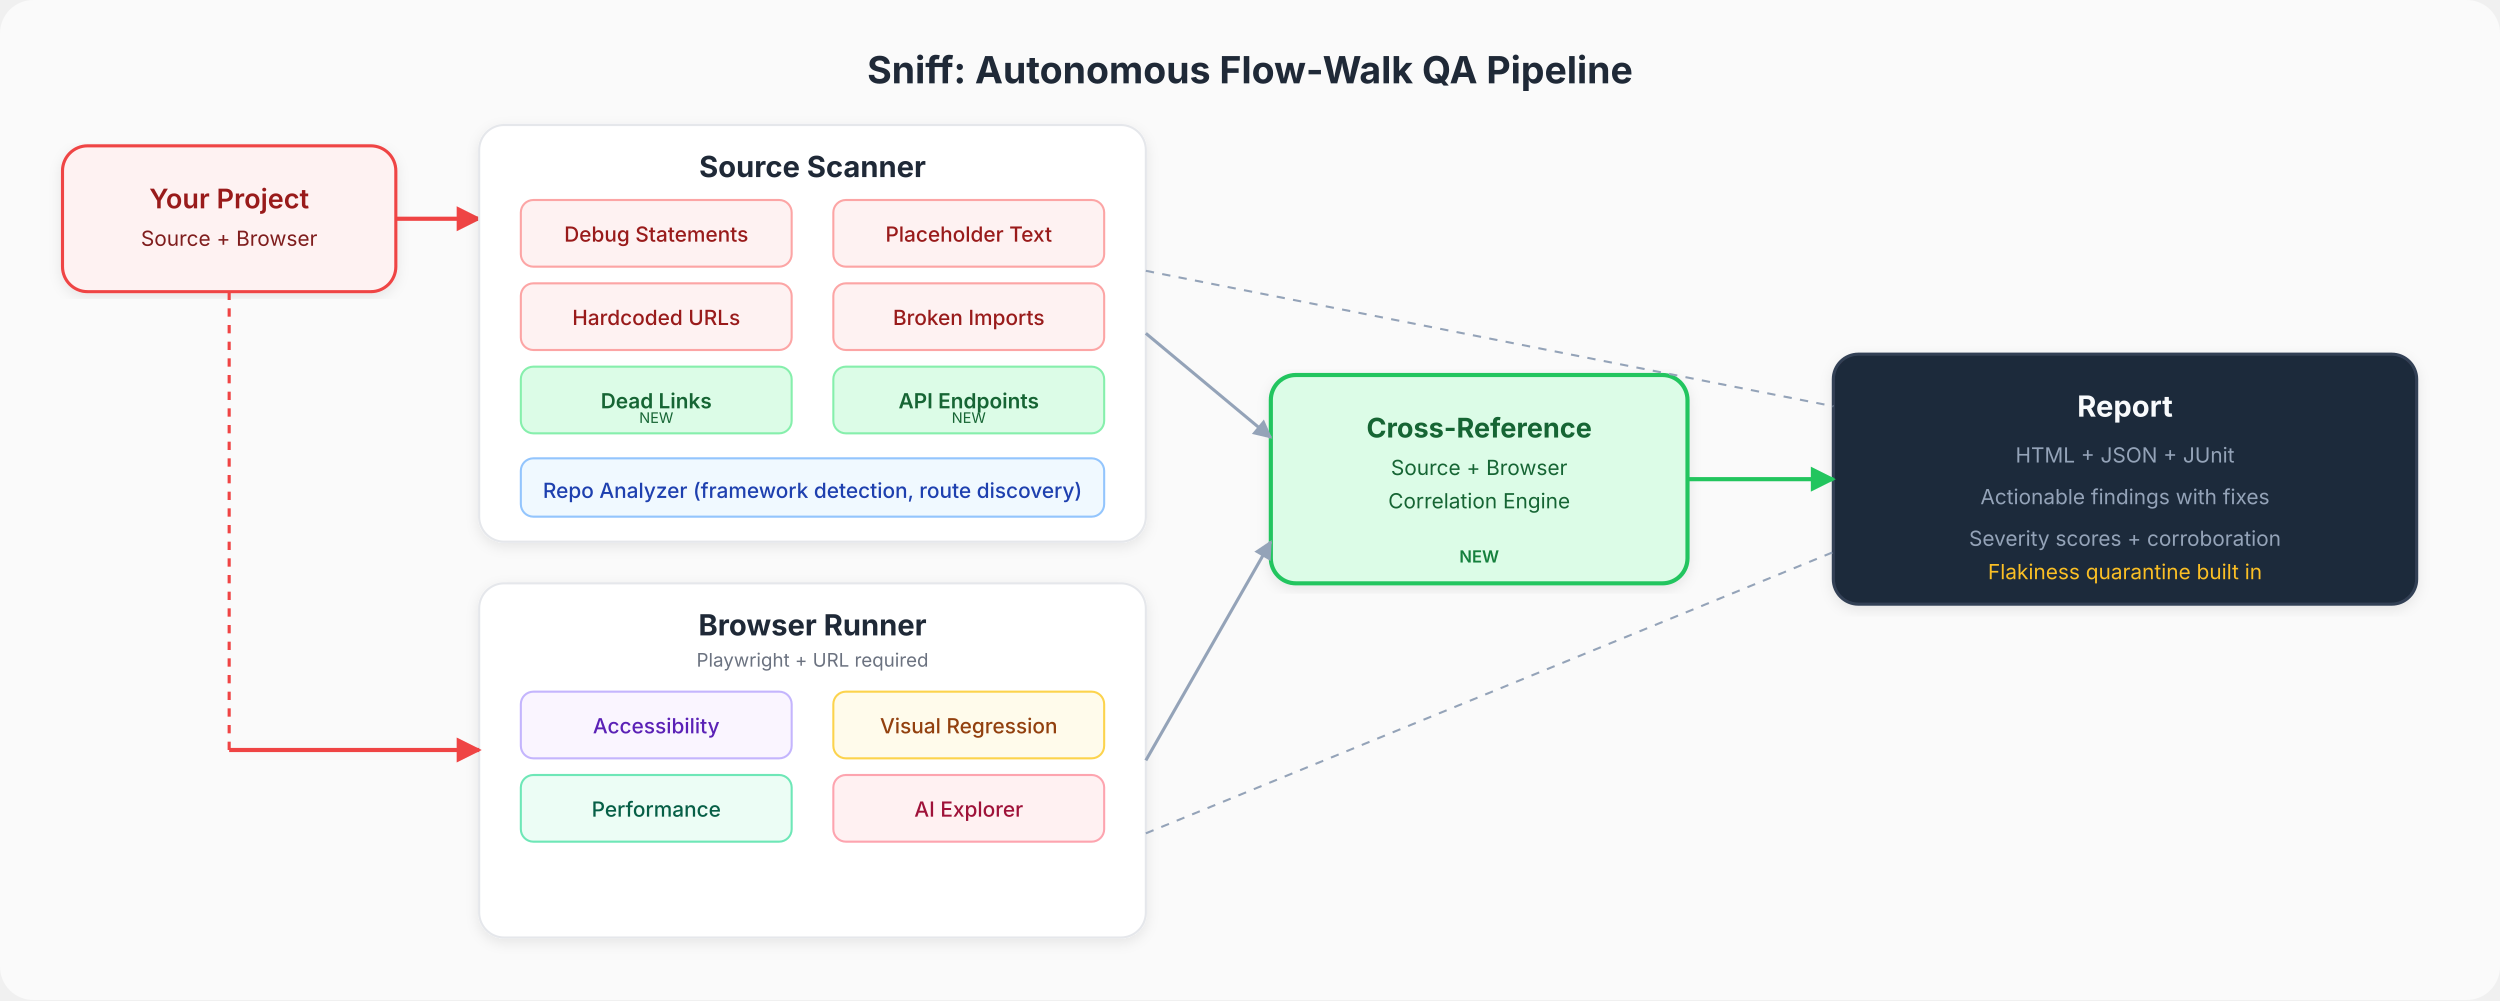
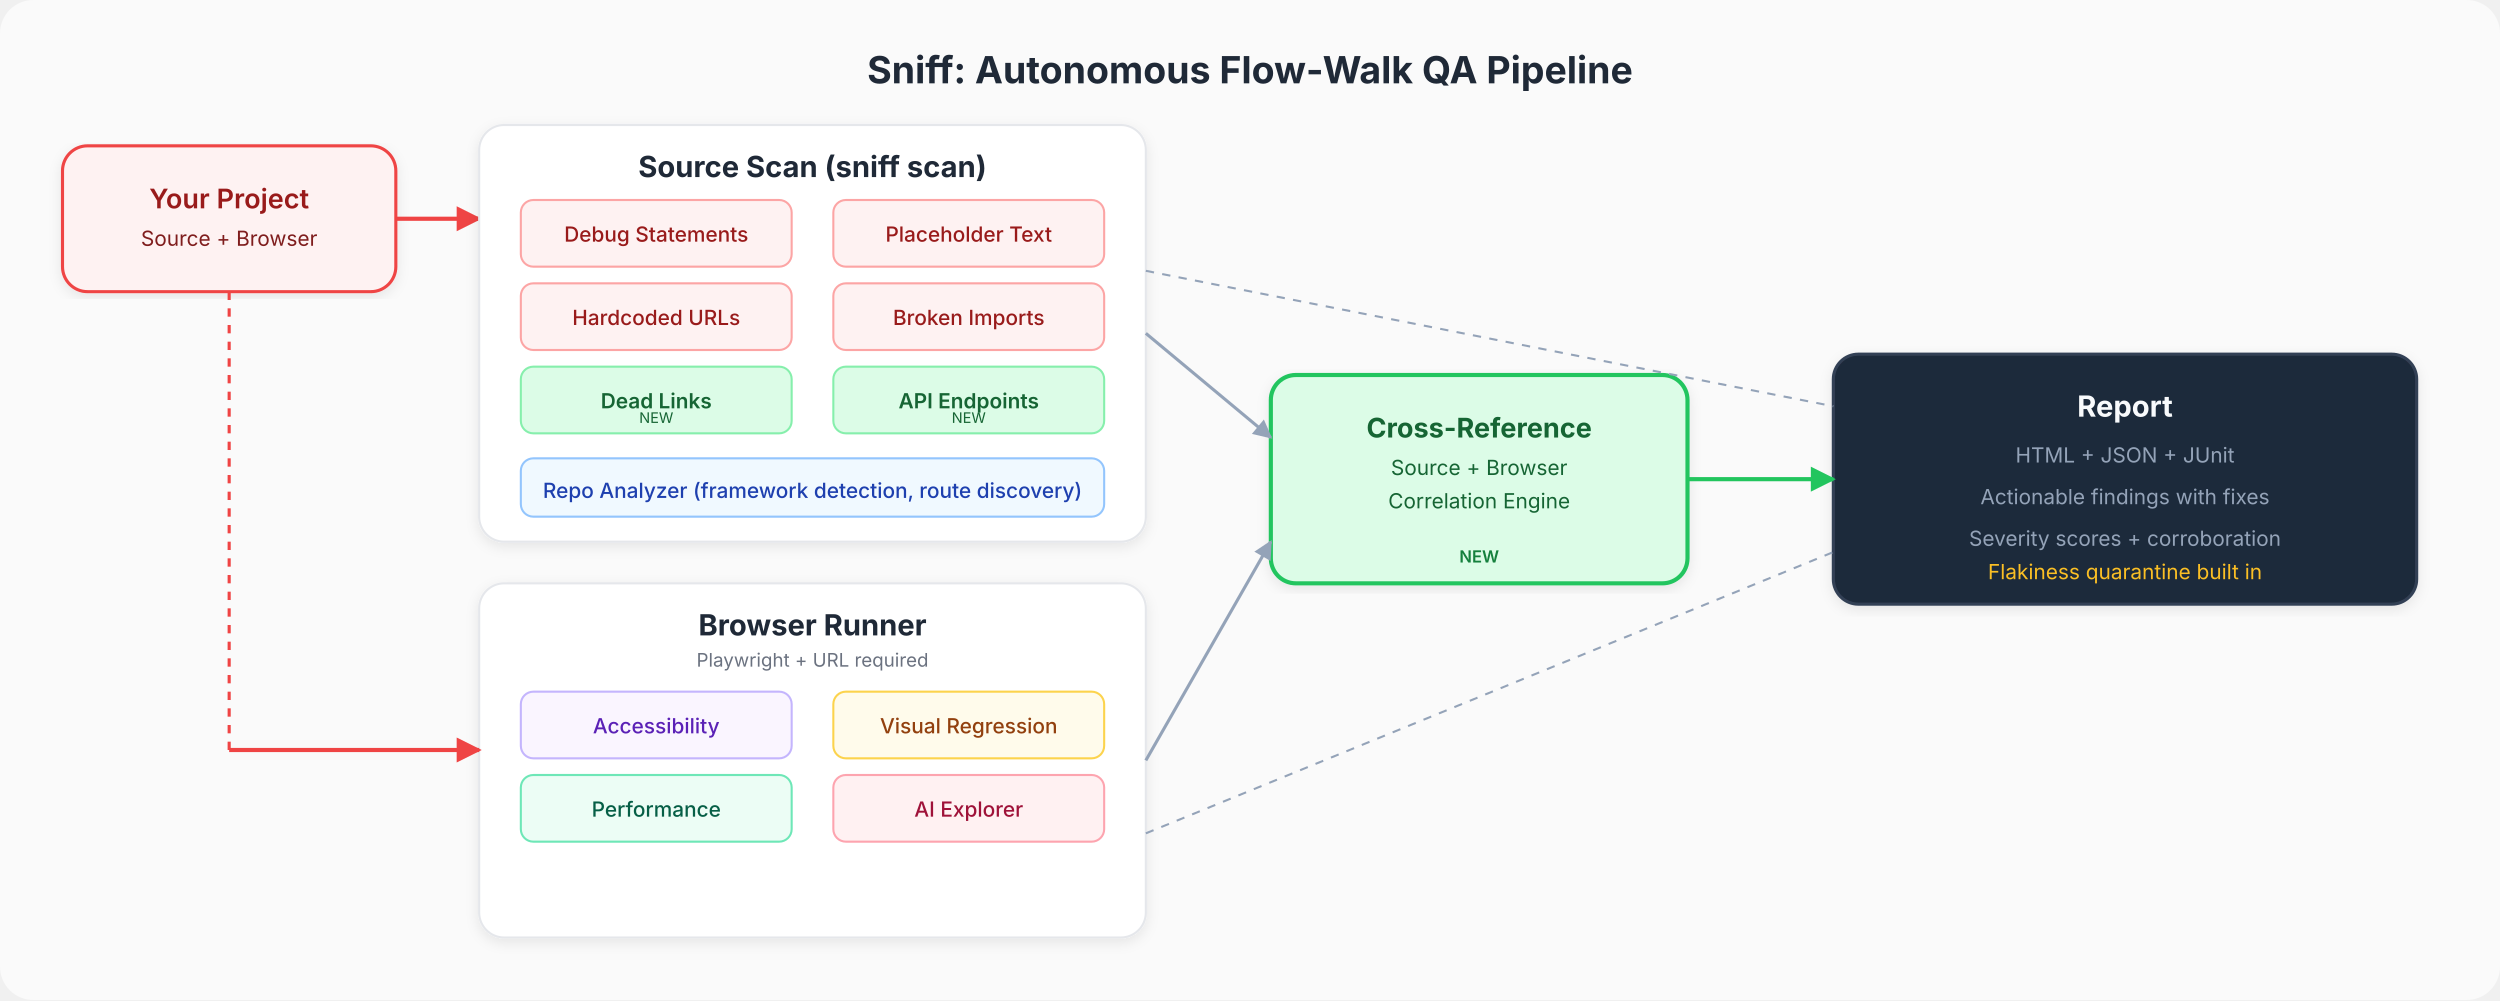
<svg xmlns="http://www.w3.org/2000/svg" viewBox="0 0 1200 480" font-family="-apple-system, system-ui, sans-serif">
  <defs>
    <filter id="shadow" x="-5%" y="-5%" width="110%" height="110%">
      <feDropShadow dx="0" dy="2" stdDeviation="3" flood-color="#00000015" />
    </filter>
  </defs>
  <rect width="1200" height="480" rx="16" fill="#fafafa" />
  <text x="600" y="40" text-anchor="middle" font-size="18" font-weight="700" fill="#1f2937">Sniff: Autonomous Flow-Walk QA Pipeline</text>
  <rect x="30" y="70" width="160" height="70" rx="12" fill="#fef2f2" stroke="#ef4444" stroke-width="1.5" filter="url(#shadow)" />
  <text x="110" y="100" text-anchor="middle" font-size="13" font-weight="600" fill="#991b1b">Your Project</text>
  <text x="110" y="118" text-anchor="middle" font-size="10" fill="#7f1d1d">Source + Browser</text>
  <line x1="190" y1="105" x2="230" y2="105" stroke="#ef4444" stroke-width="2" marker-end="url(#arrowRed)" />
  <defs>
    <marker id="arrowRed" viewBox="0 0 10 10" refX="9" refY="5" markerWidth="6" markerHeight="6" orient="auto">
      <path d="M 0 0 L 10 5 L 0 10 z" fill="#ef4444" />
    </marker>
  </defs>
  <rect x="230" y="60" width="320" height="200" rx="12" fill="#fff" stroke="#e5e7eb" stroke-width="1" filter="url(#shadow)" />
-   <text x="390" y="85" text-anchor="middle" font-size="14" font-weight="700" fill="#1f2937">Source Scanner</text>
+   <text x="390" y="85" text-anchor="middle" font-size="14" font-weight="700" fill="#1f2937">Source Scan (sniff scan)</text>
  <rect x="250" y="96" width="130" height="32" rx="6" fill="#fef2f2" stroke="#fca5a5" stroke-width="1" />
  <text x="315" y="116" text-anchor="middle" font-size="10" font-weight="500" fill="#991b1b">Debug Statements</text>
  <rect x="400" y="96" width="130" height="32" rx="6" fill="#fef2f2" stroke="#fca5a5" stroke-width="1" />
  <text x="465" y="116" text-anchor="middle" font-size="10" font-weight="500" fill="#991b1b">Placeholder Text</text>
  <rect x="250" y="136" width="130" height="32" rx="6" fill="#fef2f2" stroke="#fca5a5" stroke-width="1" />
  <text x="315" y="156" text-anchor="middle" font-size="10" font-weight="500" fill="#991b1b">Hardcoded URLs</text>
  <rect x="400" y="136" width="130" height="32" rx="6" fill="#fef2f2" stroke="#fca5a5" stroke-width="1" />
  <text x="465" y="156" text-anchor="middle" font-size="10" font-weight="500" fill="#991b1b">Broken Imports</text>
  <rect x="250" y="176" width="130" height="32" rx="6" fill="#dcfce7" stroke="#86efac" stroke-width="1" />
  <text x="315" y="196" text-anchor="middle" font-size="10" font-weight="600" fill="#166534">Dead Links</text>
  <text x="315" y="203" text-anchor="middle" font-size="7" fill="#166534">NEW</text>
  <rect x="400" y="176" width="130" height="32" rx="6" fill="#dcfce7" stroke="#86efac" stroke-width="1" />
  <text x="465" y="196" text-anchor="middle" font-size="10" font-weight="600" fill="#166534">API Endpoints</text>
  <text x="465" y="203" text-anchor="middle" font-size="7" fill="#166534">NEW</text>
  <rect x="250" y="220" width="280" height="28" rx="6" fill="#f0f9ff" stroke="#93c5fd" stroke-width="1" />
  <text x="390" y="239" text-anchor="middle" font-size="10" font-weight="500" fill="#1e40af">Repo Analyzer (framework detection, route discovery)</text>
  <rect x="230" y="280" width="320" height="170" rx="12" fill="#fff" stroke="#e5e7eb" stroke-width="1" filter="url(#shadow)" />
  <text x="390" y="305" text-anchor="middle" font-size="14" font-weight="700" fill="#1f2937">Browser Runner</text>
  <text x="390" y="320" text-anchor="middle" font-size="9" fill="#6b7280">Playwright + URL required</text>
  <rect x="250" y="332" width="130" height="32" rx="6" fill="#faf5ff" stroke="#c4b5fd" stroke-width="1" />
  <text x="315" y="352" text-anchor="middle" font-size="10" font-weight="500" fill="#5b21b6">Accessibility</text>
  <rect x="400" y="332" width="130" height="32" rx="6" fill="#fffbeb" stroke="#fcd34d" stroke-width="1" />
  <text x="465" y="352" text-anchor="middle" font-size="10" font-weight="500" fill="#92400e">Visual Regression</text>
  <rect x="250" y="372" width="130" height="32" rx="6" fill="#ecfdf5" stroke="#6ee7b7" stroke-width="1" />
  <text x="315" y="392" text-anchor="middle" font-size="10" font-weight="500" fill="#065f46">Performance</text>
  <rect x="400" y="372" width="130" height="32" rx="6" fill="#fff1f2" stroke="#fda4af" stroke-width="1" />
  <text x="465" y="392" text-anchor="middle" font-size="10" font-weight="500" fill="#9f1239">AI Explorer</text>
  <line x1="110" y1="140" x2="110" y2="360" stroke="#ef4444" stroke-width="1.5" stroke-dasharray="4" />
  <line x1="110" y1="360" x2="230" y2="360" stroke="#ef4444" stroke-width="2" marker-end="url(#arrowRed)" />
  <rect x="610" y="180" width="200" height="100" rx="12" fill="#dcfce7" stroke="#22c55e" stroke-width="2" filter="url(#shadow)" />
  <text x="710" y="210" text-anchor="middle" font-size="13" font-weight="700" fill="#166534">Cross-Reference</text>
  <text x="710" y="228" text-anchor="middle" font-size="10" fill="#166534">Source + Browser</text>
  <text x="710" y="244" text-anchor="middle" font-size="10" fill="#166534">Correlation Engine</text>
  <text x="710" y="270" text-anchor="middle" font-size="8" font-weight="600" fill="#15803d">NEW</text>
  <line x1="550" y1="160" x2="610" y2="210" stroke="#94a3b8" stroke-width="1.5" marker-end="url(#arrowGray)" />
  <line x1="550" y1="365" x2="610" y2="260" stroke="#94a3b8" stroke-width="1.5" marker-end="url(#arrowGray)" />
  <defs>
    <marker id="arrowGray" viewBox="0 0 10 10" refX="9" refY="5" markerWidth="6" markerHeight="6" orient="auto">
      <path d="M 0 0 L 10 5 L 0 10 z" fill="#94a3b8" />
    </marker>
  </defs>
  <rect x="880" y="170" width="280" height="120" rx="12" fill="#1e293b" stroke="#334155" stroke-width="1.5" filter="url(#shadow)" />
  <text x="1020" y="200" text-anchor="middle" font-size="14" font-weight="700" fill="#f8fafc">Report</text>
  <text x="1020" y="222" text-anchor="middle" font-size="10" fill="#94a3b8">HTML + JSON + JUnit</text>
  <text x="1020" y="242" text-anchor="middle" font-size="10" fill="#94a3b8">Actionable findings with fixes</text>
  <text x="1020" y="262" text-anchor="middle" font-size="10" fill="#94a3b8">Severity scores + corroboration</text>
  <text x="1020" y="278" text-anchor="middle" font-size="10" fill="#fbbf24">Flakiness quarantine built in</text>
  <line x1="810" y1="230" x2="880" y2="230" stroke="#22c55e" stroke-width="2" marker-end="url(#arrowGreen)" />
  <defs>
    <marker id="arrowGreen" viewBox="0 0 10 10" refX="9" refY="5" markerWidth="6" markerHeight="6" orient="auto">
      <path d="M 0 0 L 10 5 L 0 10 z" fill="#22c55e" />
    </marker>
  </defs>
  <line x1="550" y1="130" x2="880" y2="195" stroke="#94a3b8" stroke-width="1" stroke-dasharray="4" />
  <line x1="550" y1="400" x2="880" y2="265" stroke="#94a3b8" stroke-width="1" stroke-dasharray="4" />
</svg>
